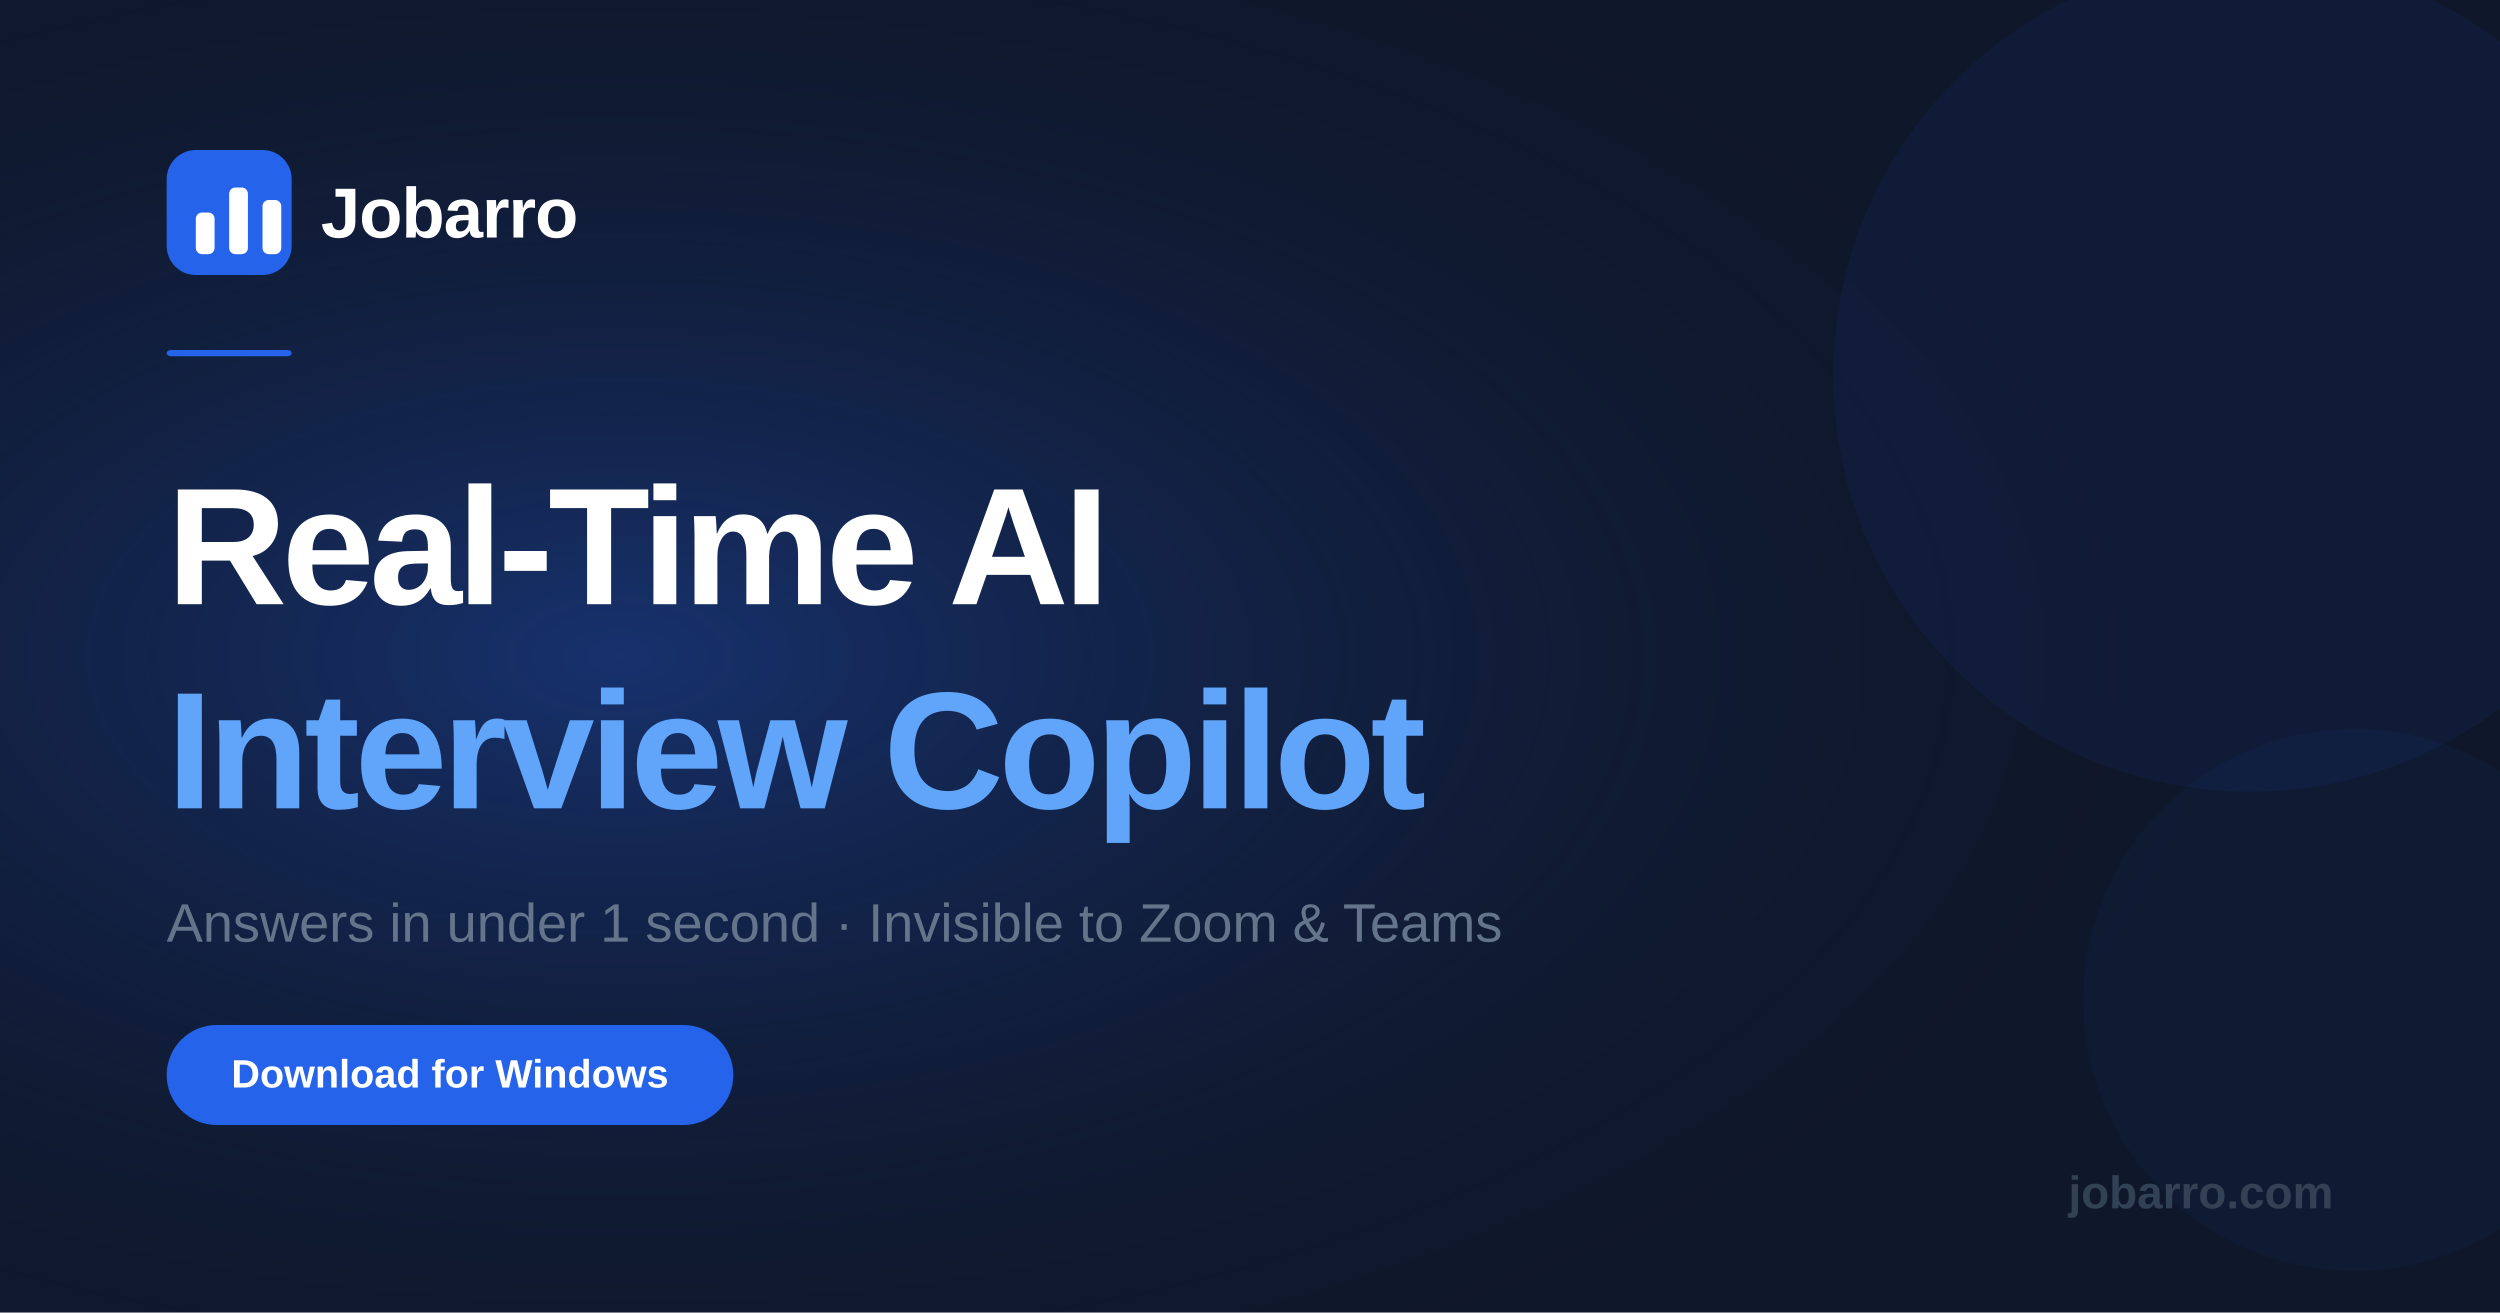
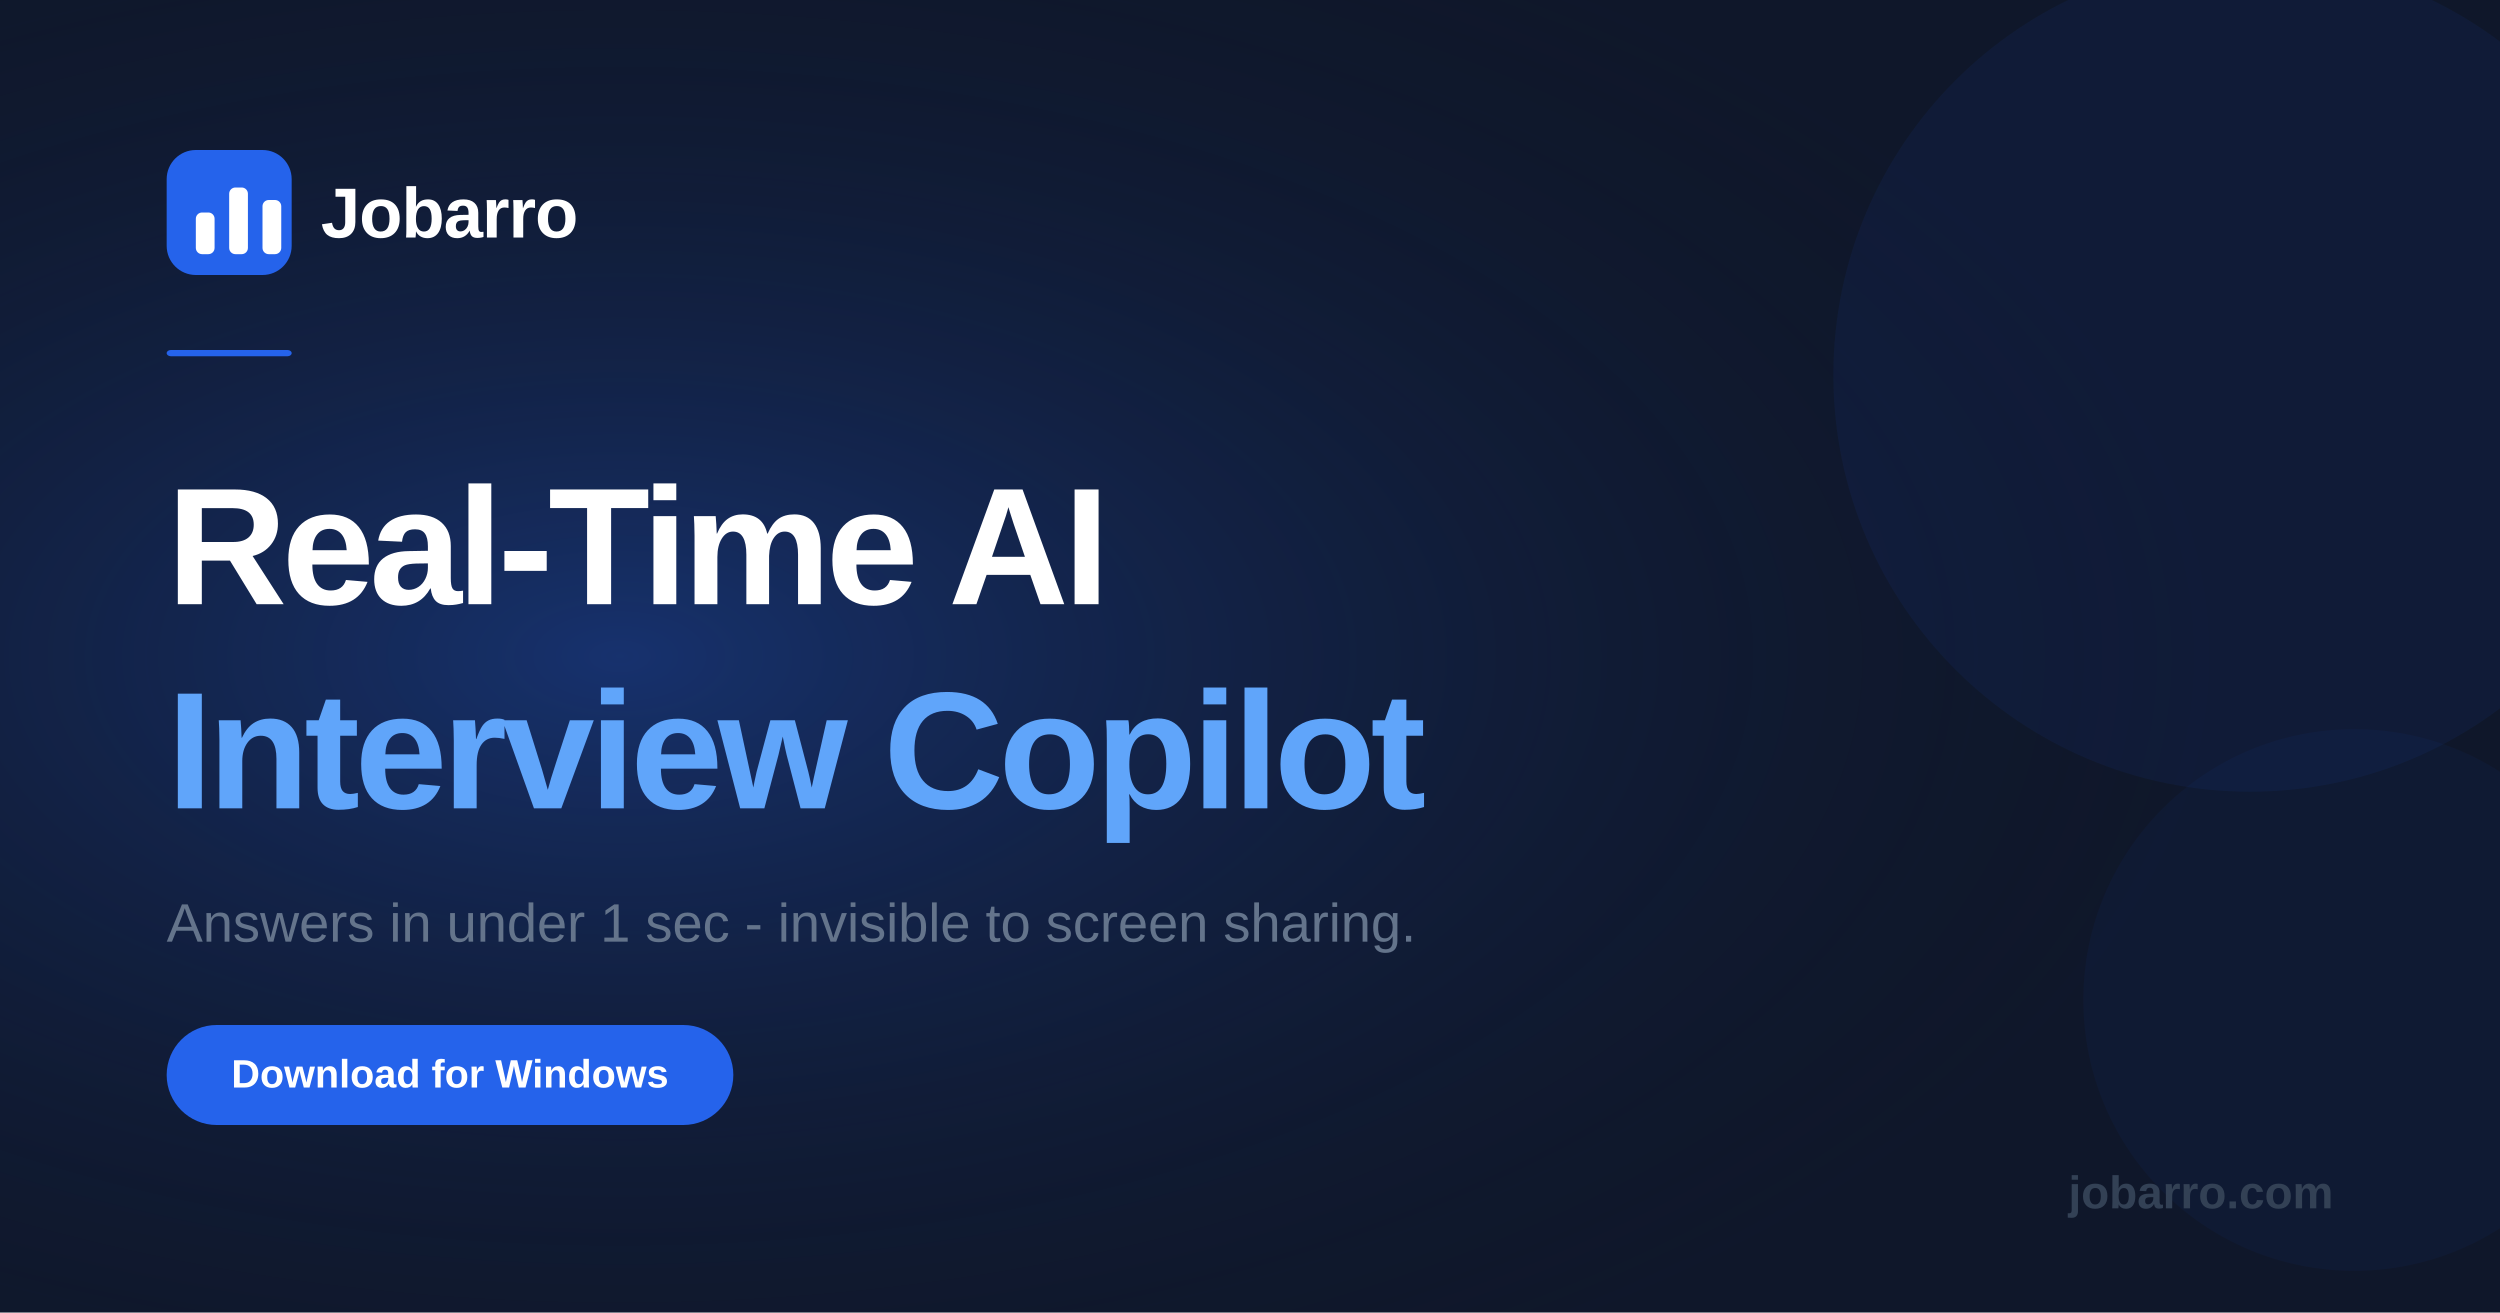
<svg xmlns="http://www.w3.org/2000/svg" width="1200" height="630" viewBox="0 0 1200 630">
  <defs>
    <radialGradient id="glow" cx="25%" cy="50%" r="65%">
      <stop offset="0%" stop-color="#2563EB" stop-opacity="0.35" />
      <stop offset="100%" stop-color="#0F172A" stop-opacity="0" />
    </radialGradient>
  </defs>
  <rect width="1200" height="630" fill="#0F172A" />
  <rect width="1200" height="630" fill="url(#glow)" />
  <circle cx="1080" cy="180" r="200" fill="#2563EB" fill-opacity="0.07" />
  <circle cx="1130" cy="480" r="130" fill="#2563EB" fill-opacity="0.05" />
  <rect x="80" y="72" width="60" height="60" rx="14" fill="#2563EB" />
  <rect x="94" y="102" width="9" height="20" rx="3" fill="white" />
  <rect x="110" y="90" width="9" height="32" rx="3" fill="white" />
  <rect x="126" y="96" width="9" height="26" rx="3" fill="white" />
  <text x="154" y="114" font-family="Arial Black, Arial, sans-serif" font-weight="900" font-size="34" fill="white" letter-spacing="-0.5">Jobarro</text>
  <rect x="80" y="168" width="60" height="3" rx="2" fill="#2563EB" />
  <text x="80" y="290" font-family="Arial Black, Arial, sans-serif" font-weight="900" font-size="80" fill="white" letter-spacing="-2.5">Real-Time AI</text>
  <text x="80" y="388" font-family="Arial Black, Arial, sans-serif" font-weight="900" font-size="80" fill="#60A5FA" letter-spacing="-2.5">Interview Copilot</text>
-   <text x="80" y="452" font-family="Arial, sans-serif" font-weight="400" font-size="26" fill="#64748B">Answers in under 1 second · Invisible to Zoom &amp; Teams</text>
+   <text x="80" y="452" font-family="Arial, sans-serif" font-weight="400" font-size="26" fill="#64748B">Answers in under 1 sec - invisible to screen sharing.</text>
  <rect x="80" y="492" width="272" height="48" rx="24" fill="#2563EB" />
  <text x="216" y="522" font-family="Arial, sans-serif" font-weight="700" font-size="19" fill="white" text-anchor="middle">Download for Windows</text>
  <text x="1120" y="580" font-family="Arial, sans-serif" font-weight="600" font-size="22" fill="#334155" text-anchor="end">jobarro.com</text>
</svg>
